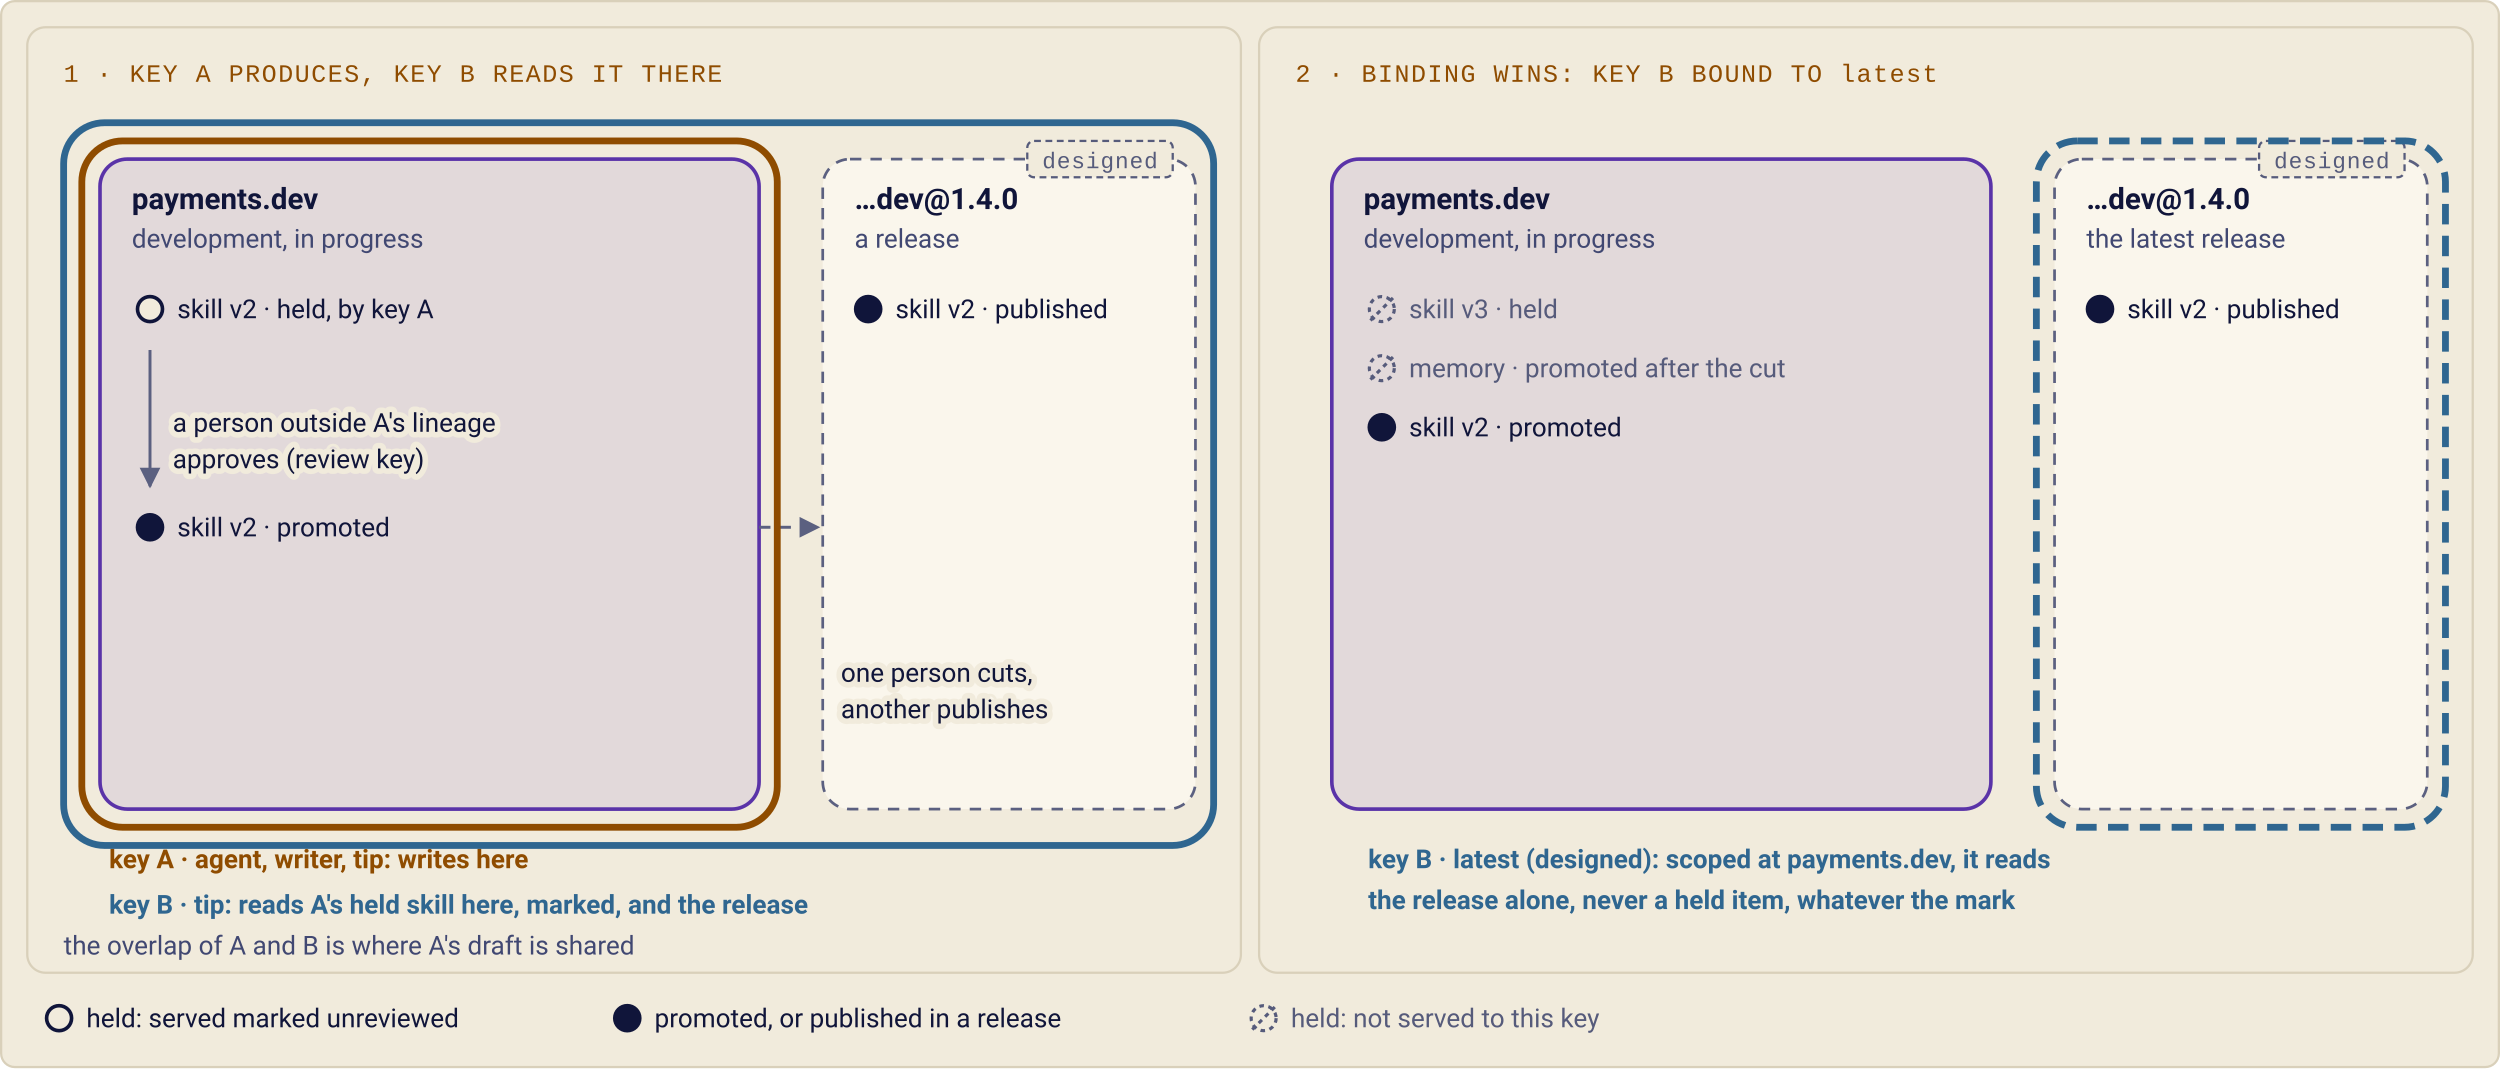
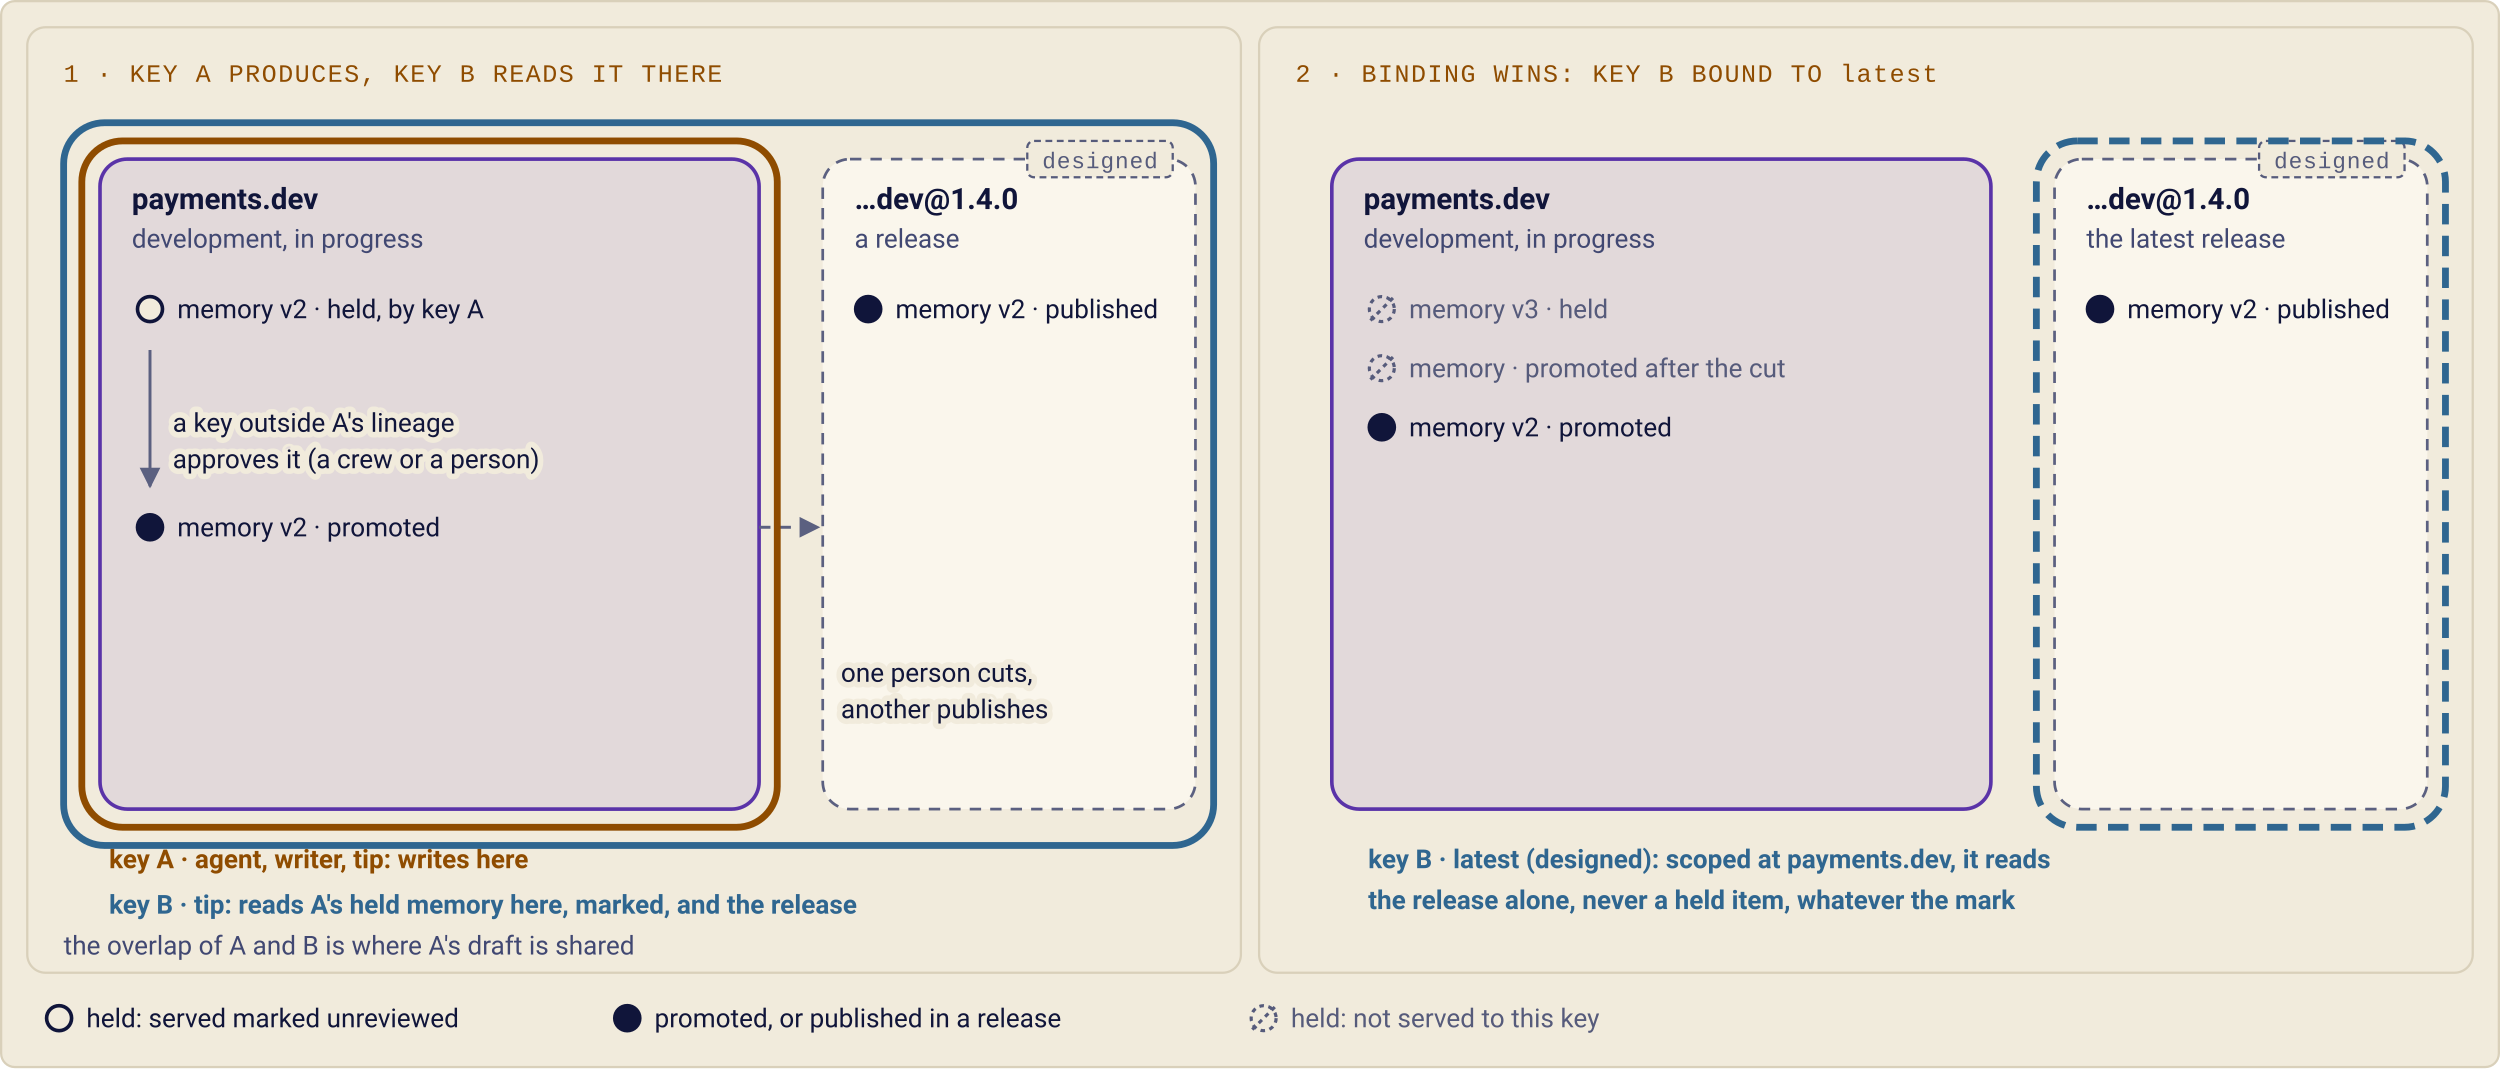
<svg xmlns="http://www.w3.org/2000/svg" width="1100" height="470" viewBox="0 0 1100 470" role="img" aria-labelledby="title desc">
  <style>
.plate{fill:#f1ebdc;stroke:#d9d0ba}
text{font-family:system-ui,-apple-system,"Segoe UI",Roboto,"Helvetica Neue",Arial,sans-serif}
.box{fill:#faf6ec;stroke:#5b6080;stroke-width:1.3}
.box.soft{fill:#e8e1cf}
.box.acc{fill:#8f4c001a;stroke:#8f4c00}
.box.ip{fill:#6a3fc41a;stroke:#5a33a8}
.box.plan{stroke-dasharray:5 4}
.zone{fill:none;stroke:#8f4c00;stroke-width:1.3;stroke-dasharray:6 5}
.zone.ip{stroke:#5a33a8}
.lane{fill:none;stroke:#d9d0ba;stroke-width:1}
.tree{fill:none;stroke:#d9d0ba;stroke-width:1.6}
.t{fill:#10153a;font-size:13px;font-weight:700}
.s{fill:#414872;font-size:11.5px}
.lanet{fill:#565b7b;font-size:11px;font-family:ui-monospace,SFMono-Regular,Menlo,Consolas,"Liberation Mono",monospace;letter-spacing:.06em}
.lanet.hi{fill:#8f4c00}
.e{fill:none;stroke:#5b6080;stroke-width:1.3}
.e.acc{stroke:#8f4c00}
.e.ip{stroke:#5a33a8}
.e.dash{stroke-dasharray:5 4}
.ah{fill:#5b6080}
.aha{fill:#8f4c00}
.ahi{fill:#5a33a8}
.el{fill:#10153a;font-size:11.5px;paint-order:stroke;stroke:#f1ebdc;stroke-width:5px;stroke-linejoin:round}
.acct{fill:#8f4c00;font-size:11.5px;font-weight:700;paint-order:stroke;stroke:#f1ebdc;stroke-width:5px;stroke-linejoin:round}
.ipt{fill:#5a33a8;font-size:11.5px;font-weight:700;paint-order:stroke;stroke:#f1ebdc;stroke-width:5px;stroke-linejoin:round}
.tag{fill:#f1ebdc;stroke:#565b7b;stroke-dasharray:3 2}
.tagt{fill:#565b7b;font-size:10px;font-family:ui-monospace,SFMono-Regular,Menlo,Consolas,"Liberation Mono",monospace;letter-spacing:.04em}
.reg{fill:#faf6ec;stroke:#5b6080;stroke-width:1.2}
.reg.outer{fill:#e8e1cf}
.reg.ip{fill:#6a3fc41a;stroke:#5a33a8;stroke-width:1.6}
.reg.plan{stroke-dasharray:5 4}
.reach{fill:none;stroke:#8f4c00;stroke-width:3}
.reach.b{stroke:#2f6690}
.reach.plan{stroke-dasharray:9 5}
.gh{fill:#f1ebdc;stroke:#10153a;stroke-width:1.6}
.gs{fill:#10153a;stroke:#10153a;stroke-width:1.6}
+ .gh.plan{stroke-dasharray:2.6 1.8}
.gx{fill:none;stroke:#565b7b;stroke-width:1.4;stroke-dasharray:2 2}
.it{fill:#10153a;font-size:11.5px}
.it.dim{fill:#565b7b}
.icet{fill:#2f6690;font-size:11.5px;font-weight:700;paint-order:stroke;stroke:#f1ebdc;stroke-width:5px;stroke-linejoin:round}
.no{fill:none;stroke:#962a33;stroke-width:2}
</style>
  <defs>
    <marker id="a" viewBox="0 0 10 10" refX="9" refY="5" markerWidth="7" markerHeight="7" orient="auto-start-reverse">
      <path class="ah" d="M0 0 L10 5 L0 10 z" />
    </marker>
    <marker id="aa" viewBox="0 0 10 10" refX="9" refY="5" markerWidth="7" markerHeight="7" orient="auto-start-reverse">
      <path class="aha" d="M0 0 L10 5 L0 10 z" />
    </marker>
    <marker id="ai" viewBox="0 0 10 10" refX="9" refY="5" markerWidth="7" markerHeight="7" orient="auto-start-reverse">
      <path class="ahi" d="M0 0 L10 5 L0 10 z" />
    </marker>
  </defs>
  <rect class="plate" x="0.5" y="0.5" width="1099" height="469" rx="6" />
  <rect class="lane" x="12" y="12" width="534" height="416" rx="8" />
  <rect class="lane" x="554" y="12" width="534" height="416" rx="8" />
  <text class="lanet hi" x="28" y="36">1 · KEY A PRODUCES, KEY B READS IT THERE</text>
  <rect class="reg ip" x="44" y="70" width="290" height="286" rx="12" />
  <text class="t" x="58" y="92">payments.dev</text>
  <text class="s" x="58" y="109">development, in progress</text>
  <circle class="gh" cx="66" cy="136" r="5.5" />
-   <text class="it" x="78" y="140">skill v2 · held, by key A</text>
+   <text class="it" x="78" y="140">memory v2 · held, by key A</text>
  <path class="e" d="M66 154 V214" marker-end="url(#a)" />
-   <text class="el" x="76" y="190">a person outside A's lineage</text>
-   <text class="el" x="76" y="206">approves (review key)</text>
+   <text class="el" x="76" y="190">a key outside A's lineage</text>
+   <text class="el" x="76" y="206">approves it (a crew or a person)</text>
  <circle class="gs" cx="66" cy="232" r="5.5" />
-   <text class="it" x="78" y="236">skill v2 · promoted</text>
+   <text class="it" x="78" y="236">memory v2 · promoted</text>
  <rect class="reg plan" x="362" y="70" width="164" height="286" rx="12" />
  <text class="t" x="376" y="92">…dev@1.4.0</text>
  <text class="s" x="376" y="109">a release</text>
  <rect class="tag" x="452" y="62" width="64" height="16" rx="3" />
  <text class="tagt" x="484" y="74" text-anchor="middle">designed</text>
  <circle class="gs" cx="382" cy="136" r="5.5" />
-   <text class="it" x="394" y="140">skill v2 · published</text>
+   <text class="it" x="394" y="140">memory v2 · published</text>
  <path class="e dash" d="M334 232 H360" marker-end="url(#a)" />
  <rect class="reach " x="36" y="62" width="306" height="302" rx="18" />
  <text class="acct" x="48" y="382">key A · agent, writer, tip: writes here</text>
  <rect class="reach b" x="28" y="54" width="506" height="318" rx="18" />
-   <text class="icet" x="48" y="402">key B · tip: reads A's held skill here, marked, and the release</text>
+   <text class="icet" x="48" y="402">key B · tip: reads A's held memory here, marked, and the release</text>
  <text class="el" x="370" y="300">one person cuts,</text>
  <text class="el" x="370" y="316">another publishes</text>
  <text class="s" x="28" y="420">the overlap of A and B is where A's draft is shared</text>
  <text class="lanet hi" x="570" y="36">2 · BINDING WINS: KEY B BOUND TO latest</text>
  <rect class="reg ip" x="586" y="70" width="290" height="286" rx="12" />
  <text class="t" x="600" y="92">payments.dev</text>
  <text class="s" x="600" y="109">development, in progress</text>
  <circle class="gx" cx="608" cy="136" r="5.5" />
  <path class="gx" d="M603 141 L613 131" />
-   <text class="it dim" x="620" y="140">skill v3 · held</text>
+   <text class="it dim" x="620" y="140">memory v3 · held</text>
  <circle class="gx" cx="608" cy="162" r="5.5" />
  <path class="gx" d="M603 167 L613 157" />
  <text class="it dim" x="620" y="166">memory · promoted after the cut</text>
  <circle class="gs" cx="608" cy="188" r="5.5" />
-   <text class="it" x="620" y="192">skill v2 · promoted</text>
+   <text class="it" x="620" y="192">memory v2 · promoted</text>
  <rect class="reg plan" x="904" y="70" width="164" height="286" rx="12" />
  <text class="t" x="918" y="92">…dev@1.4.0</text>
  <text class="s" x="918" y="109">the latest release</text>
  <rect class="tag" x="994" y="62" width="64" height="16" rx="3" />
  <text class="tagt" x="1026" y="74" text-anchor="middle">designed</text>
  <circle class="gs" cx="924" cy="136" r="5.5" />
-   <text class="it" x="936" y="140">skill v2 · published</text>
+   <text class="it" x="936" y="140">memory v2 · published</text>
  <rect class="reach b plan" x="896" y="62" width="180" height="302" rx="18" />
  <text class="icet" x="602" y="382">key B · latest (designed): scoped at payments.dev, it reads</text>
  <text class="icet" x="602" y="400">the release alone, never a held item, whatever the mark</text>
  <circle class="gh" cx="26" cy="448" r="5.5" />
  <text class="it" x="38" y="452">held: served marked unreviewed</text>
  <circle class="gs" cx="276" cy="448" r="5.5" />
  <text class="it" x="288" y="452">promoted, or published in a release</text>
  <circle class="gx" cx="556" cy="448" r="5.5" />
  <path class="gx" d="M551 453 L561 443" />
  <text class="it dim" x="568" y="452">held: not served to this key</text>
</svg>
